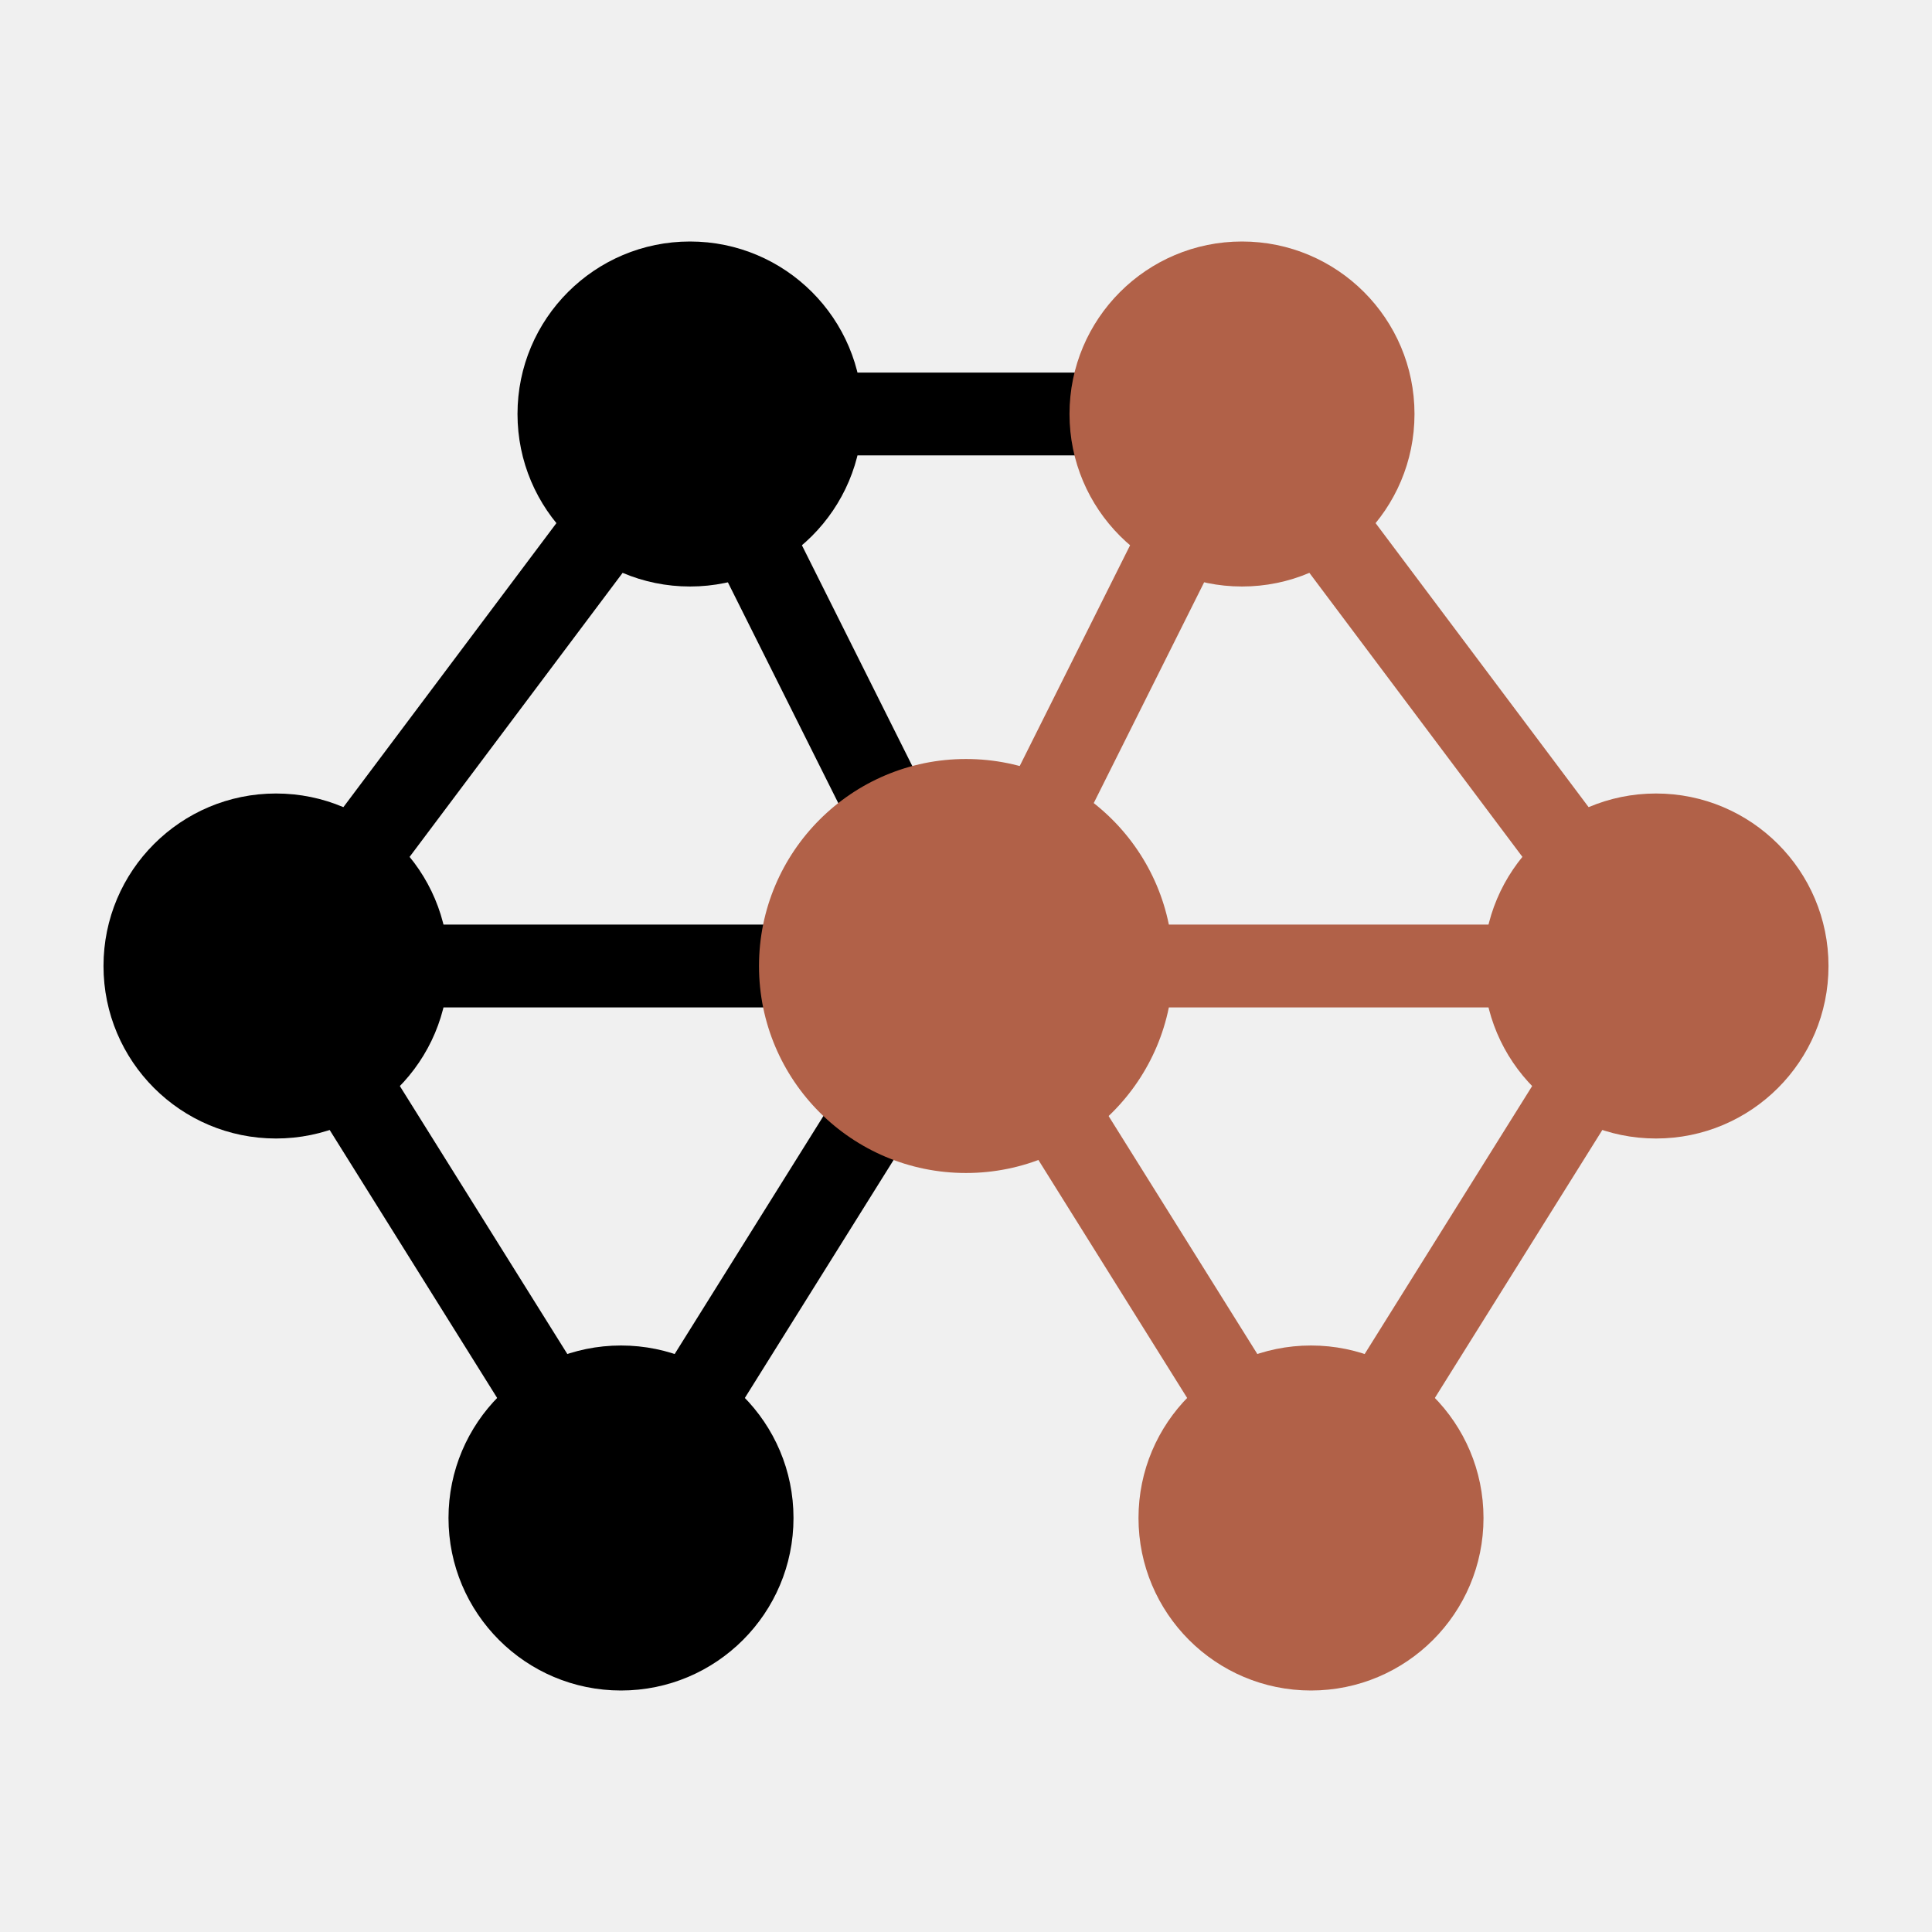
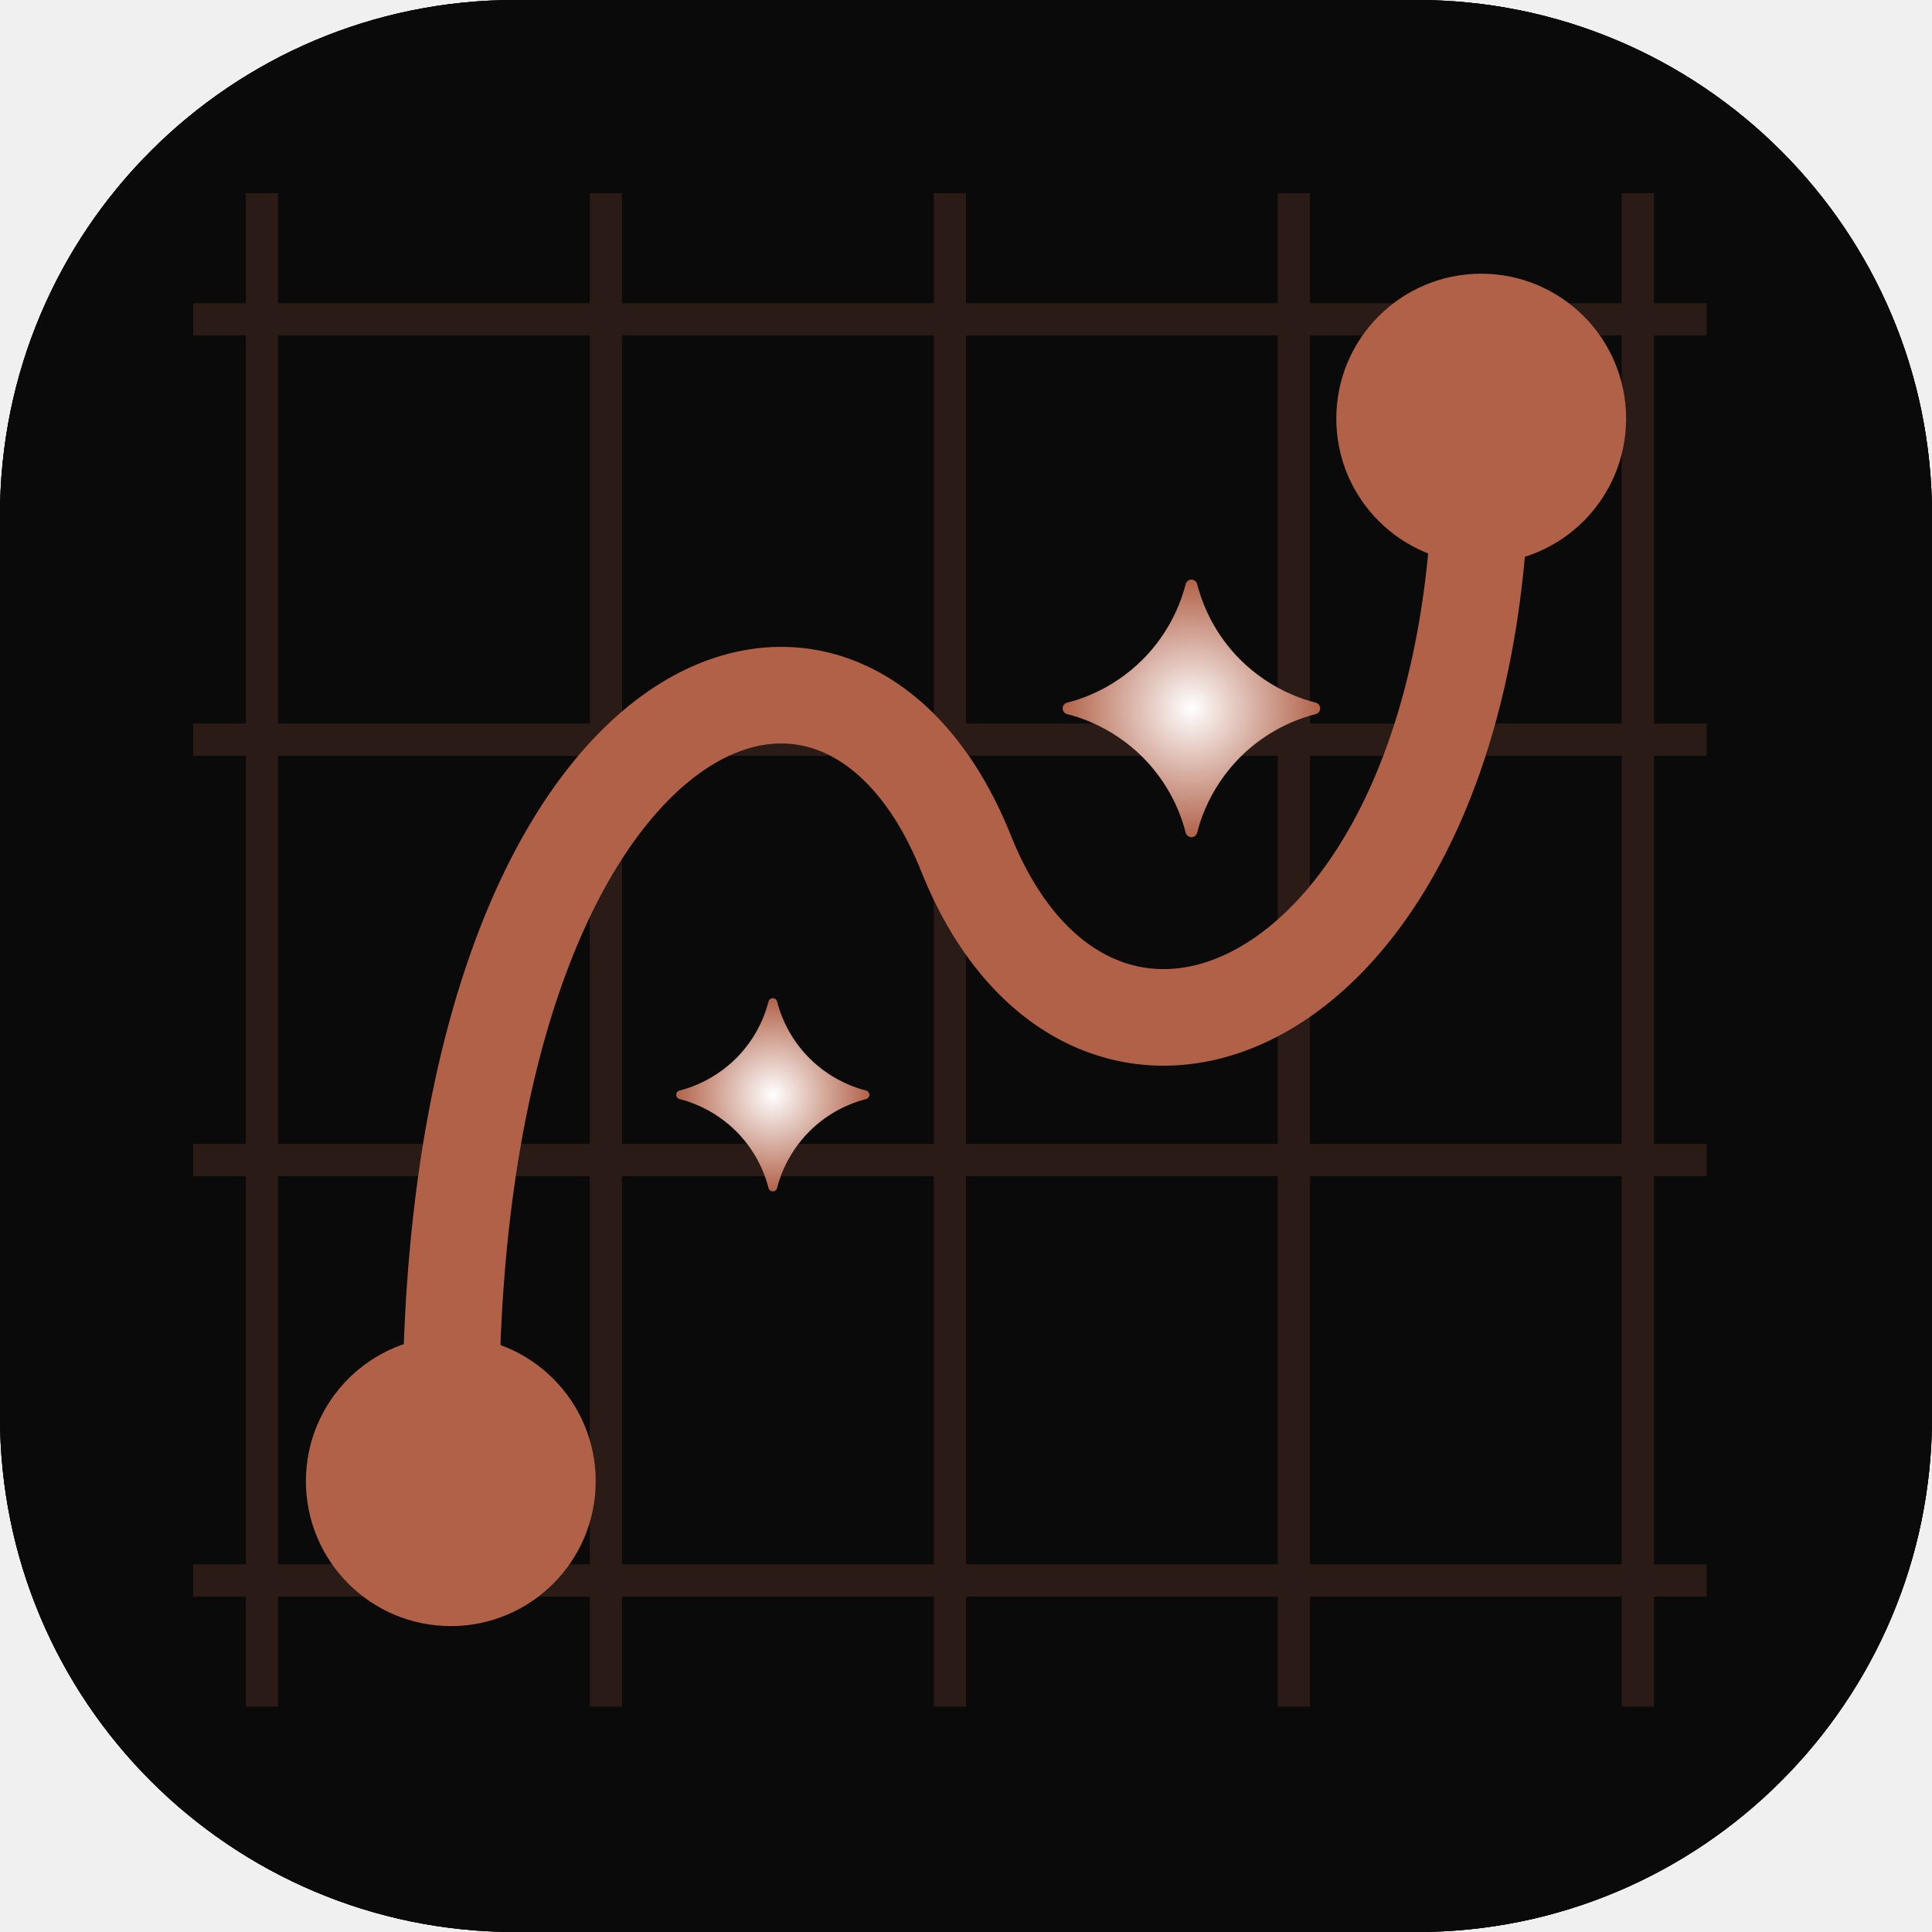
- <svg xmlns="http://www.w3.org/2000/svg" width="28" height="28" viewBox="0 0 28 28" fill="none">
-   <line x1="4" y1="14" x2="10" y2="6" stroke="currentColor" stroke-width="1.2" stroke-linecap="round" />
-   <line x1="10" y1="6" x2="18" y2="6" stroke="currentColor" stroke-width="1.2" stroke-linecap="round" />
-   <line x1="10" y1="6" x2="14" y2="14" stroke="currentColor" stroke-width="1.2" stroke-linecap="round" />
-   <line x1="18" y1="6" x2="14" y2="14" stroke="#b16148" stroke-width="1.2" stroke-linecap="round" />
-   <line x1="18" y1="6" x2="24" y2="14" stroke="#b16148" stroke-width="1.2" stroke-linecap="round" />
-   <line x1="4" y1="14" x2="14" y2="14" stroke="currentColor" stroke-width="1.2" stroke-linecap="round" />
-   <line x1="14" y1="14" x2="24" y2="14" stroke="#b16148" stroke-width="1.2" stroke-linecap="round" />
-   <line x1="4" y1="14" x2="9" y2="22" stroke="currentColor" stroke-width="1.2" stroke-linecap="round" />
-   <line x1="14" y1="14" x2="9" y2="22" stroke="currentColor" stroke-width="1.2" stroke-linecap="round" />
-   <line x1="14" y1="14" x2="19" y2="22" stroke="#b16148" stroke-width="1.2" stroke-linecap="round" />
-   <line x1="24" y1="14" x2="19" y2="22" stroke="#b16148" stroke-width="1.2" stroke-linecap="round" />
-   <circle cx="4" cy="14" r="2.5" fill="currentColor" />
-   <circle cx="10" cy="6" r="2.5" fill="currentColor" />
-   <circle cx="18" cy="6" r="2.5" fill="#b16148" />
-   <circle cx="14" cy="14" r="3" fill="#b16148" />
-   <circle cx="24" cy="14" r="2.5" fill="#b16148" />
-   <circle cx="9" cy="22" r="2.5" fill="currentColor" />
-   <circle cx="19" cy="22" r="2.5" fill="#b16148" />
+ <svg xmlns="http://www.w3.org/2000/svg" width="60" height="60" viewBox="0 0 60 60" fill="none">
+   <g clip-path="url(#clip0_802_144)">
+     <path d="M44 0H16C7.163 0 0 7.163 0 16V44C0 52.837 7.163 60 16 60H44C52.837 60 60 52.837 60 44V16C60 7.163 52.837 0 44 0Z" fill="#0A0A0A" />
+     <path d="M44 0H16C7.163 0 0 7.163 0 16V44C0 52.837 7.163 60 16 60H44C52.837 60 60 52.837 60 44V16C60 7.163 52.837 0 44 0Z" fill="#0A0A0A" />
+     <path d="M44 0H16C7.163 0 0 7.163 0 16V44C0 52.837 7.163 60 16 60H44C52.837 60 60 52.837 60 44V16C60 7.163 52.837 0 44 0Z" fill="#0A0A0A" />
+     <g opacity="0.2">
+       <path d="M8.136 6V53" stroke="#B16148" />
+       <path d="M18.818 6V53" stroke="#B16148" />
+       <path d="M29.5 6V53" stroke="#B16148" />
+       <path d="M40.182 6V53" stroke="#B16148" />
+       <path d="M50.864 6V53" stroke="#B16148" />
+       <path d="M6 9.917H53" stroke="#B16148" />
+       <path d="M6 22.972H53" stroke="#B16148" />
+       <path d="M6 36.028H53" stroke="#B16148" />
+       <path d="M6 49.083H53" stroke="#B16148" />
+     </g>
+     <path d="M14 44C14 21.5 26 16.5 30 26.5C34 36.5 46 31.5 46 14" stroke="url(#paint0_linear_802_144)" stroke-width="3" stroke-linecap="round" />
+     <path d="M14 50C16.209 50 18 48.209 18 46C18 43.791 16.209 42 14 42C11.791 42 10 43.791 10 46C10 48.209 11.791 50 14 50Z" fill="#B16148" stroke="#B16148" />
+     <path d="M46 17C48.209 17 50 15.209 50 13C50 10.791 48.209 9 46 9C43.791 9 42 10.791 42 13C42 15.209 43.791 17 46 17Z" fill="#B16148" stroke="#B16148" />
+     <path fill-rule="evenodd" clip-rule="evenodd" d="M40.134 21.576C39.53 21.318 38.98 20.948 38.515 20.484C37.868 19.836 37.406 19.025 37.178 18.138C37.168 18.098 37.145 18.064 37.113 18.038C37.081 18.014 37.041 18 37.001 18C36.96 18 36.92 18.014 36.888 18.038C36.856 18.064 36.833 18.098 36.823 18.138C36.594 19.025 36.133 19.835 35.485 20.484C35.02 20.948 34.471 21.318 33.867 21.576C33.631 21.677 33.388 21.759 33.139 21.822C33.099 21.832 33.064 21.855 33.039 21.887C33.014 21.919 33 21.959 33 21.999C33 22.04 33.014 22.08 33.039 22.112C33.064 22.144 33.099 22.167 33.139 22.177C33.388 22.239 33.63 22.321 33.867 22.423C34.471 22.68 35.02 23.051 35.485 23.514C36.133 24.163 36.595 24.973 36.823 25.861C36.833 25.901 36.856 25.936 36.888 25.961C36.92 25.986 36.96 26 37.001 26C37.041 26 37.081 25.986 37.113 25.961C37.145 25.936 37.168 25.901 37.178 25.861C37.24 25.612 37.322 25.37 37.424 25.133C37.681 24.528 38.052 23.979 38.515 23.514C39.164 22.867 39.974 22.405 40.862 22.177C40.902 22.167 40.937 22.144 40.962 22.112C40.986 22.08 41 22.04 41 21.999C41 21.959 40.986 21.919 40.962 21.887C40.937 21.855 40.902 21.832 40.862 21.822C40.613 21.759 40.37 21.677 40.134 21.576Z" fill="url(#paint1_radial_802_144)" />
+     <path fill-rule="evenodd" clip-rule="evenodd" d="M26.35 33.682C25.897 33.489 25.485 33.211 25.137 32.863C24.651 32.377 24.305 31.769 24.133 31.103C24.126 31.074 24.109 31.048 24.085 31.029C24.061 31.01 24.031 31 24 31C23.97 31 23.94 31.01 23.916 31.029C23.892 31.048 23.875 31.074 23.867 31.103C23.696 31.769 23.349 32.377 22.864 32.863C22.515 33.211 22.103 33.489 21.65 33.682C21.473 33.758 21.291 33.819 21.104 33.867C21.075 33.874 21.048 33.891 21.029 33.915C21.01 33.939 21 33.969 21 34C21 34.03 21.01 34.06 21.029 34.084C21.048 34.108 21.075 34.125 21.104 34.133C21.291 34.179 21.473 34.241 21.65 34.317C22.103 34.51 22.515 34.788 22.864 35.136C23.35 35.622 23.696 36.23 23.867 36.896C23.875 36.925 23.892 36.952 23.916 36.971C23.94 36.99 23.97 37 24 37C24.031 37 24.061 36.99 24.085 36.971C24.109 36.952 24.126 36.925 24.133 36.896C24.18 36.709 24.242 36.527 24.318 36.349C24.511 35.896 24.789 35.484 25.137 35.136C25.623 34.65 26.231 34.304 26.897 34.133C26.926 34.125 26.952 34.108 26.971 34.084C26.99 34.06 27 34.03 27 34C27 33.969 26.99 33.939 26.971 33.915C26.952 33.891 26.926 33.874 26.897 33.867C26.71 33.82 26.527 33.758 26.35 33.682Z" fill="url(#paint2_radial_802_144)" />
+   </g>
+   <defs>
+     <linearGradient id="paint0_linear_802_144" x1="462" y1="1214" x2="1437.61" y2="433.512" gradientUnits="userSpaceOnUse">
+       <stop stop-color="#B16148" />
+       <stop offset="0.5" stop-color="#B16148" />
+       <stop offset="1" stop-color="#B16148" />
+     </linearGradient>
+     <radialGradient id="paint1_radial_802_144" cx="0" cy="0" r="1" gradientUnits="userSpaceOnUse" gradientTransform="translate(37 22) rotate(90) scale(4)">
+       <stop stop-color="white" />
+       <stop offset="1" stop-color="#B16148" />
+     </radialGradient>
+     <radialGradient id="paint2_radial_802_144" cx="0" cy="0" r="1" gradientUnits="userSpaceOnUse" gradientTransform="translate(24 34) rotate(90) scale(3)">
+       <stop stop-color="white" />
+       <stop offset="1" stop-color="#B16148" />
+     </radialGradient>
+     <clipPath id="clip0_802_144">
+       <rect width="60" height="60" fill="white" />
+     </clipPath>
+   </defs>
</svg>
